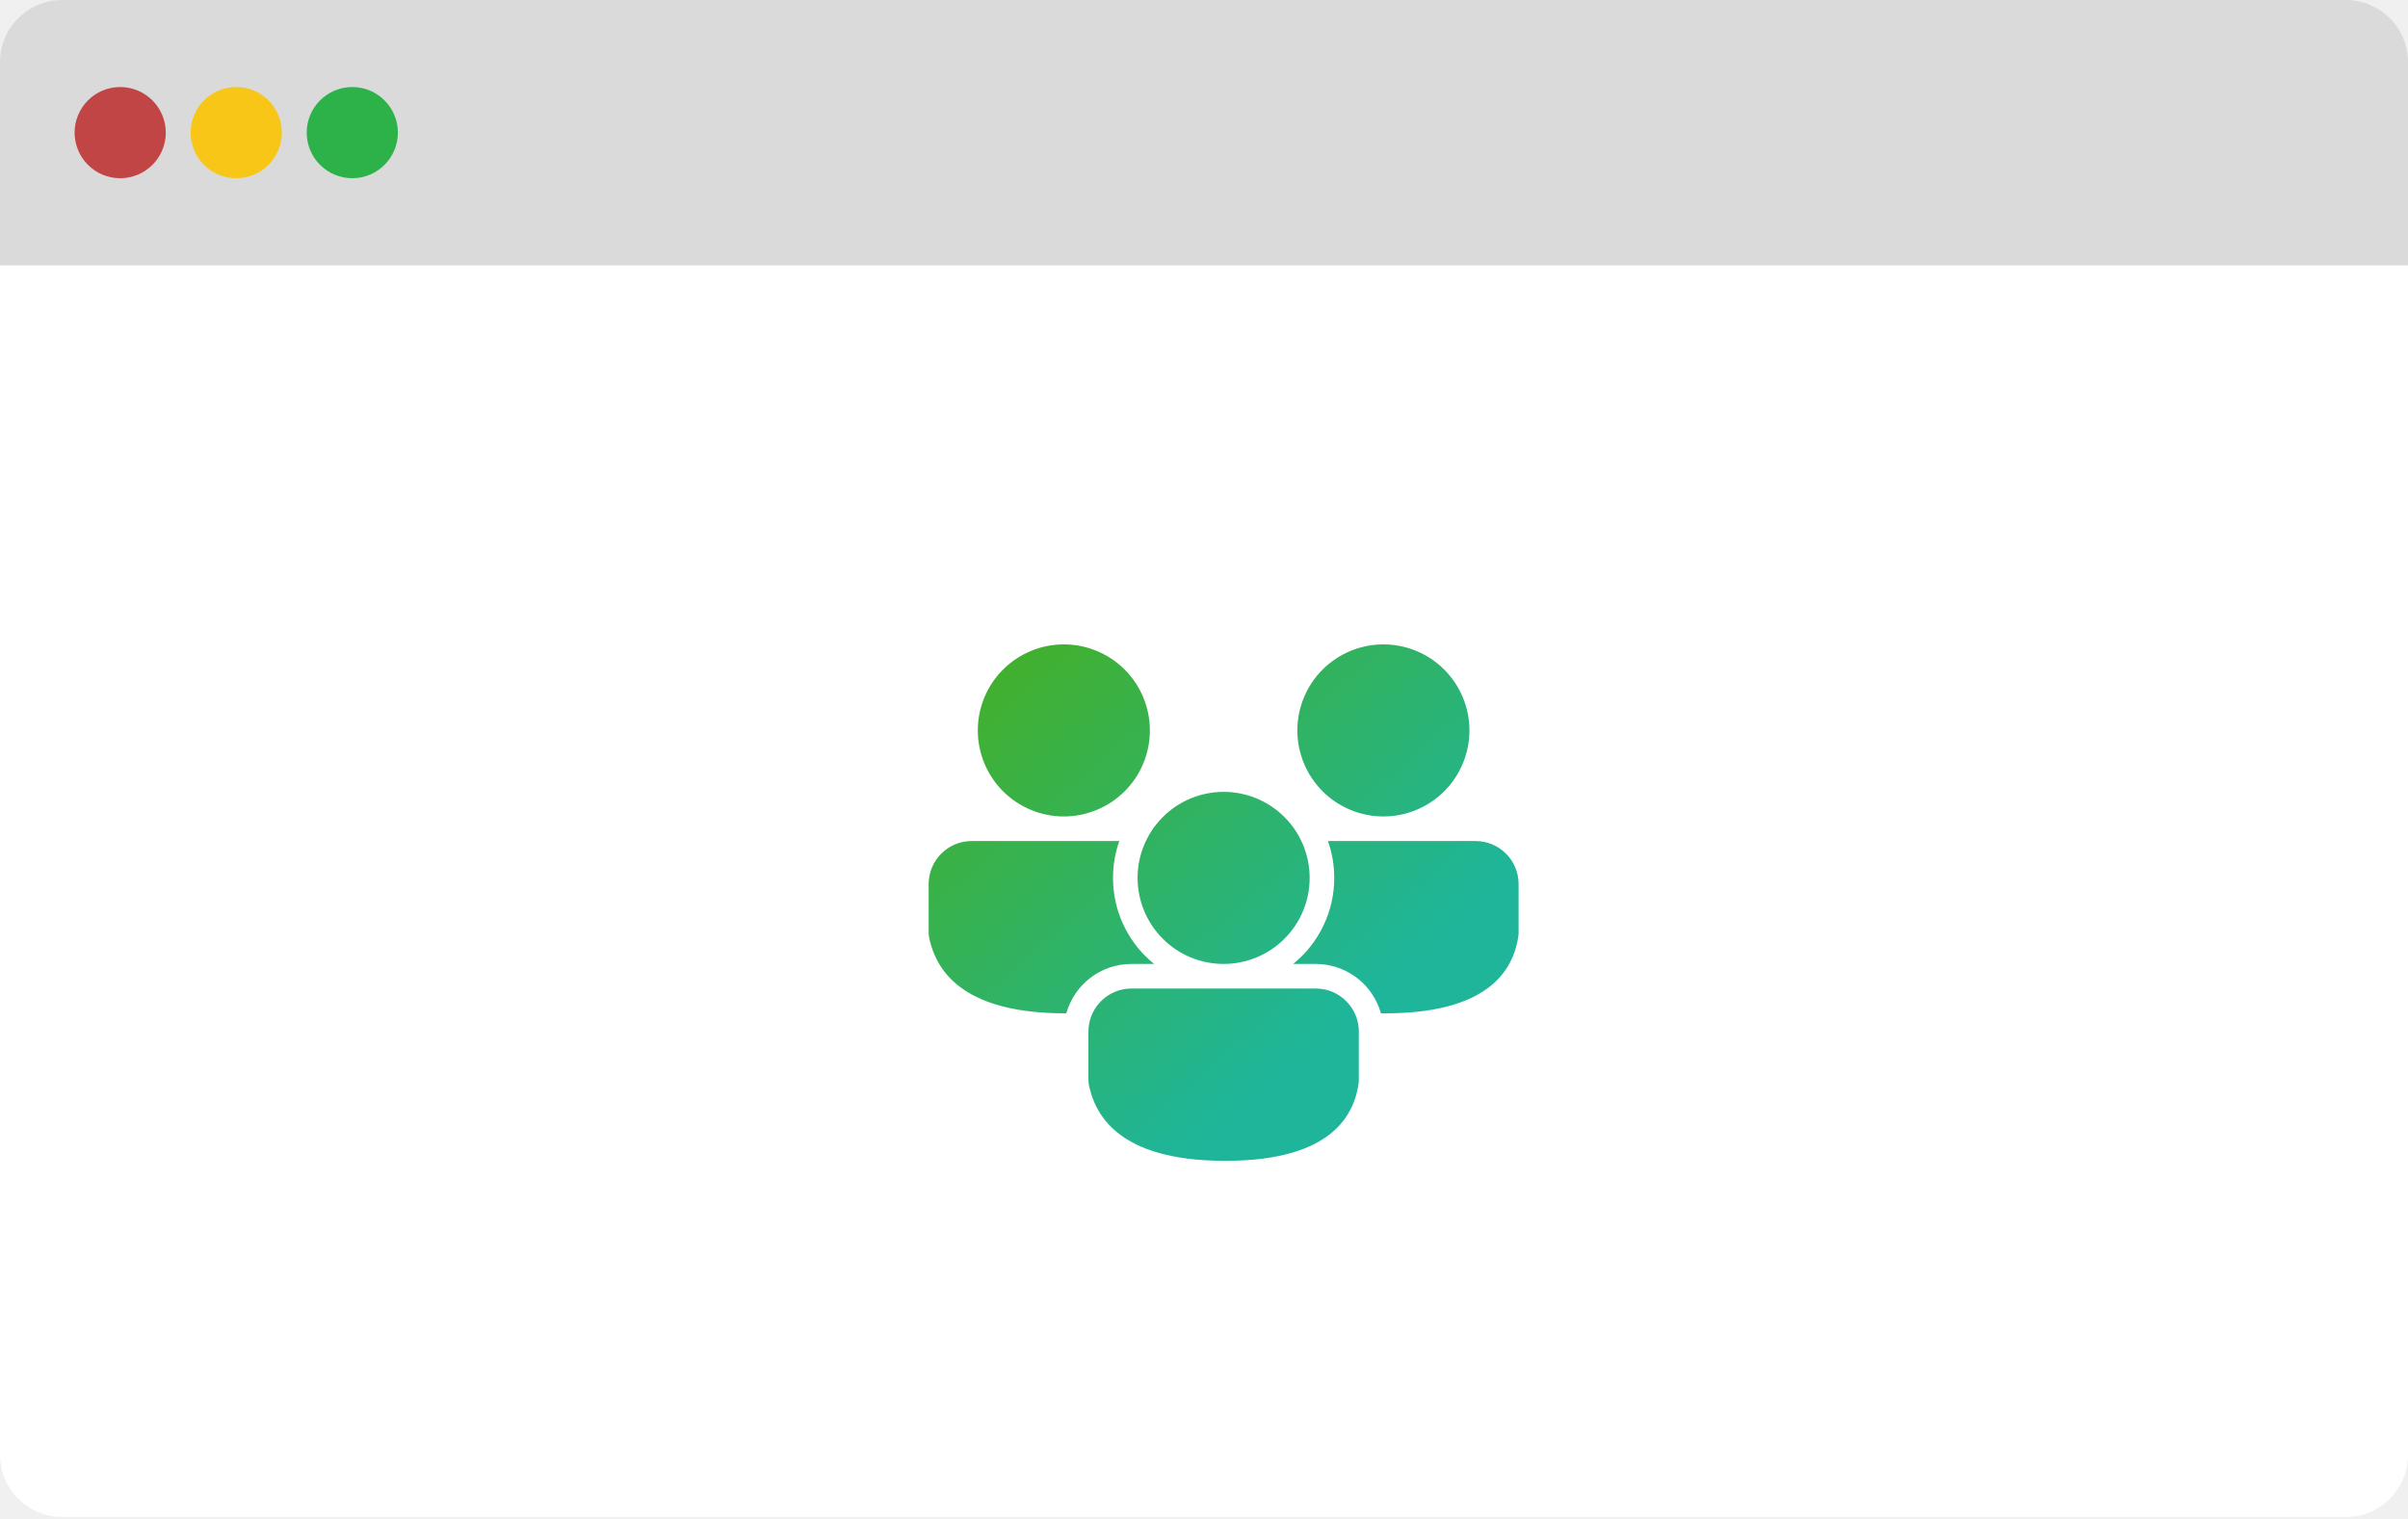
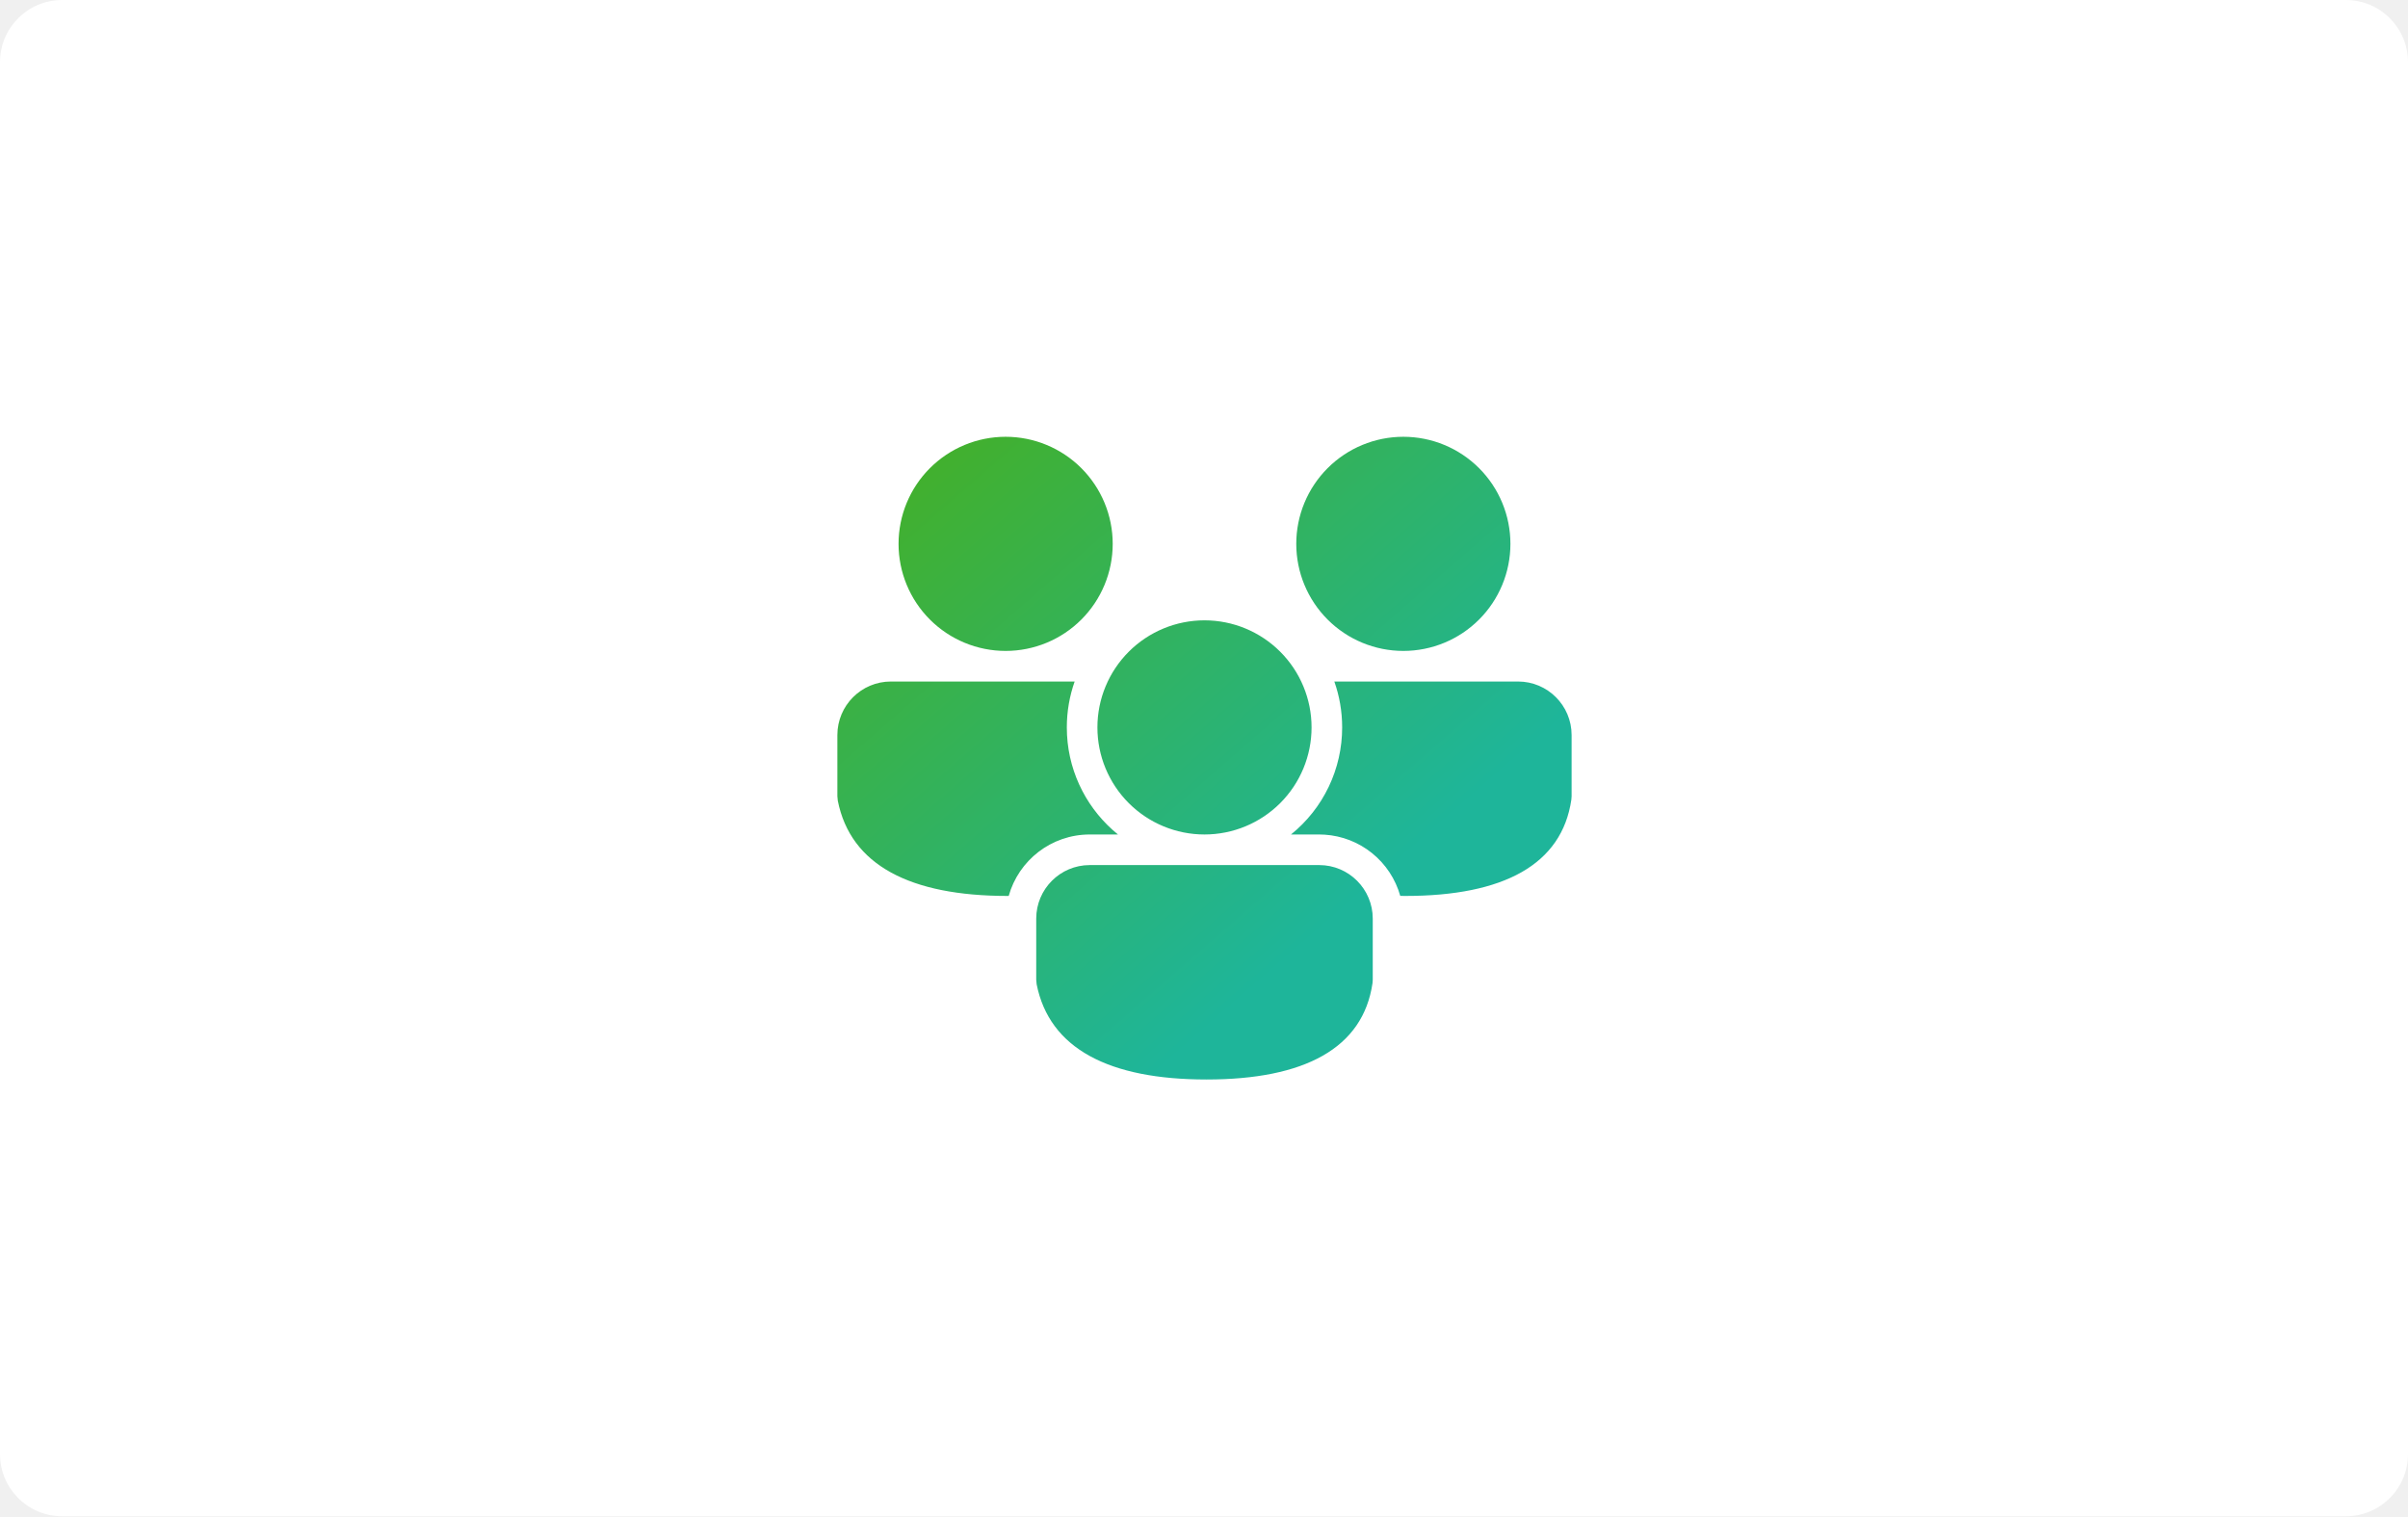
- <svg xmlns="http://www.w3.org/2000/svg" width="1064" height="671" viewBox="0 0 1064 671" fill="none">
-   <path d="M0 117.203H1064V642.794C1064 657.965 1051.7 670.264 1036.53 670.264H27.47C12.299 670.264 0 657.965 0 642.794V117.203Z" fill="white" />
-   <path d="M0 27.47C0 12.299 12.299 0 27.47 0H1036.53C1051.7 0 1064 12.299 1064 27.47V117.205H0V27.47Z" fill="#DADADA" />
-   <circle cx="53.109" cy="58.601" r="20.145" fill="#C24545" />
-   <circle cx="104.385" cy="58.601" r="20.145" fill="#F8C616" />
-   <circle cx="155.664" cy="58.601" r="20.145" fill="#2DB24A" />
-   <path d="M581.401 436.782C591.894 436.782 600.409 445.297 600.409 455.789V477.534L600.322 478.707C596.955 501.809 576.21 512.91 541.399 512.91C506.718 512.91 485.636 501.94 481.085 479.109L480.933 477.512V455.789C480.933 445.297 489.448 436.782 499.94 436.782H581.401ZM586.767 371.613H652.001C662.493 371.613 671.009 380.128 671.009 390.62V412.365L670.922 413.538C667.555 436.64 646.809 447.741 611.998 447.741L610.174 447.719C608.499 441.766 605.02 436.479 600.215 432.587C595.41 428.694 589.516 426.388 583.346 425.985L581.401 425.92H571.387C577.063 421.344 581.64 415.553 584.783 408.974C587.926 402.395 589.554 395.196 589.548 387.905C589.548 382.192 588.57 376.718 586.767 371.613ZM429.341 371.613H494.575C492.772 376.718 491.794 382.192 491.794 387.905C491.794 402.351 498.072 415.352 508.043 424.291L509.955 425.92H499.94C486.233 425.92 474.676 435.152 471.157 447.752L470.799 447.741C436.118 447.741 415.036 436.771 410.485 413.94L410.333 412.343V390.62C410.333 380.128 418.848 371.613 429.341 371.613ZM540.671 349.89C550.753 349.89 560.422 353.895 567.552 361.024C574.681 368.153 578.686 377.823 578.686 387.905C578.686 397.987 574.681 407.656 567.552 414.786C560.422 421.915 550.753 425.92 540.671 425.92C530.589 425.92 520.919 421.915 513.79 414.786C506.661 407.656 502.656 397.987 502.656 387.905C502.656 377.823 506.661 368.153 513.79 361.024C520.919 353.895 530.589 349.89 540.671 349.89ZM611.271 284.721C621.353 284.721 631.022 288.726 638.151 295.855C645.281 302.984 649.286 312.654 649.286 322.736C649.286 332.818 645.281 342.487 638.151 349.617C631.022 356.746 621.353 360.751 611.271 360.751C601.188 360.751 591.519 356.746 584.39 349.617C577.261 342.487 573.255 332.818 573.255 322.736C573.255 312.654 577.261 302.984 584.39 295.855C591.519 288.726 601.188 284.721 611.271 284.721V284.721ZM470.071 284.721C480.153 284.721 489.823 288.726 496.952 295.855C504.081 302.984 508.086 312.654 508.086 322.736C508.086 332.818 504.081 342.487 496.952 349.617C489.823 356.746 480.153 360.751 470.071 360.751C459.989 360.751 450.32 356.746 443.19 349.617C436.061 342.487 432.056 332.818 432.056 322.736C432.056 312.654 436.061 302.984 443.19 295.855C450.32 288.726 459.989 284.721 470.071 284.721V284.721Z" fill="url(#paint0_linear_247_94)" />
+ <svg xmlns="http://www.w3.org/2000/svg" width="1064" height="670" viewBox="0 0 1064 670" fill="none">
+   <path d="M0 27.46C0 12.294 12.294 0 27.46 0H1036.54C1051.71 0 1064 12.294 1064 27.46V642.53C1064 657.701 1051.7 670 1036.53 670H27.47C12.299 670 0 657.701 0 642.53V27.46Z" fill="white" />
+   <path d="M582.909 382.252C595.967 382.252 606.565 392.85 606.565 405.909V432.972L606.457 434.432C602.267 463.185 576.447 477 533.122 477C489.959 477 463.72 463.347 458.056 434.932L457.867 432.945V405.909C457.867 392.85 468.465 382.252 481.524 382.252H582.909ZM589.587 301.144H670.776C683.834 301.144 694.432 311.742 694.432 324.801V351.864L694.324 353.324C690.134 382.076 664.314 395.892 620.989 395.892L618.718 395.865C616.634 388.456 612.304 381.876 606.324 377.032C600.344 372.187 593.008 369.316 585.329 368.815L582.909 368.734H570.445C577.509 363.038 583.206 355.831 587.118 347.644C591.029 339.456 593.055 330.495 593.047 321.421C593.047 314.311 591.831 307.498 589.587 301.144ZM393.657 301.144H474.846C472.602 307.498 471.385 314.311 471.385 321.421C471.385 339.4 479.199 355.581 491.608 366.707L493.987 368.734H481.524C464.464 368.734 450.081 380.225 445.701 395.905L445.255 395.892C402.092 395.892 375.853 382.239 370.189 353.824L370 351.837V324.801C370 311.742 380.598 301.144 393.657 301.144ZM532.216 274.108C544.764 274.108 556.799 279.093 565.672 287.966C574.545 296.839 579.529 308.873 579.529 321.421C579.529 333.969 574.545 346.004 565.672 354.877C556.799 363.749 544.764 368.734 532.216 368.734C519.668 368.734 507.634 363.749 498.761 354.877C489.888 346.004 484.903 333.969 484.903 321.421C484.903 308.873 489.888 296.839 498.761 287.966C507.634 279.093 519.668 274.108 532.216 274.108ZM620.083 193C632.632 193 644.666 197.985 653.539 206.858C662.412 215.731 667.396 227.765 667.396 240.313C667.396 252.861 662.412 264.896 653.539 273.768C644.666 282.641 632.632 287.626 620.083 287.626C607.535 287.626 595.501 282.641 586.628 273.768C577.755 264.896 572.77 252.861 572.77 240.313C572.77 227.765 577.755 215.731 586.628 206.858C595.501 197.985 607.535 193 620.083 193V193ZM444.349 193C456.897 193 468.932 197.985 477.804 206.858C486.677 215.731 491.662 227.765 491.662 240.313C491.662 252.861 486.677 264.896 477.804 273.768C468.932 282.641 456.897 287.626 444.349 287.626C431.801 287.626 419.767 282.641 410.894 273.768C402.021 264.896 397.036 252.861 397.036 240.313C397.036 227.765 402.021 215.731 410.894 206.858C419.767 197.985 431.801 193 444.349 193V193Z" fill="url(#paint0_linear_247_94)" />
  <defs>
-     <linearGradient id="paint0_linear_247_94" x1="442.917" y1="284.721" x2="589.548" y2="453.074" gradientUnits="userSpaceOnUse">
+     <linearGradient id="paint0_linear_247_94" x1="410.554" y1="193" x2="593.047" y2="402.529" gradientUnits="userSpaceOnUse">
      <stop stop-color="#43B02A" />
      <stop offset="1" stop-color="#1EB59A" />
    </linearGradient>
  </defs>
</svg>
